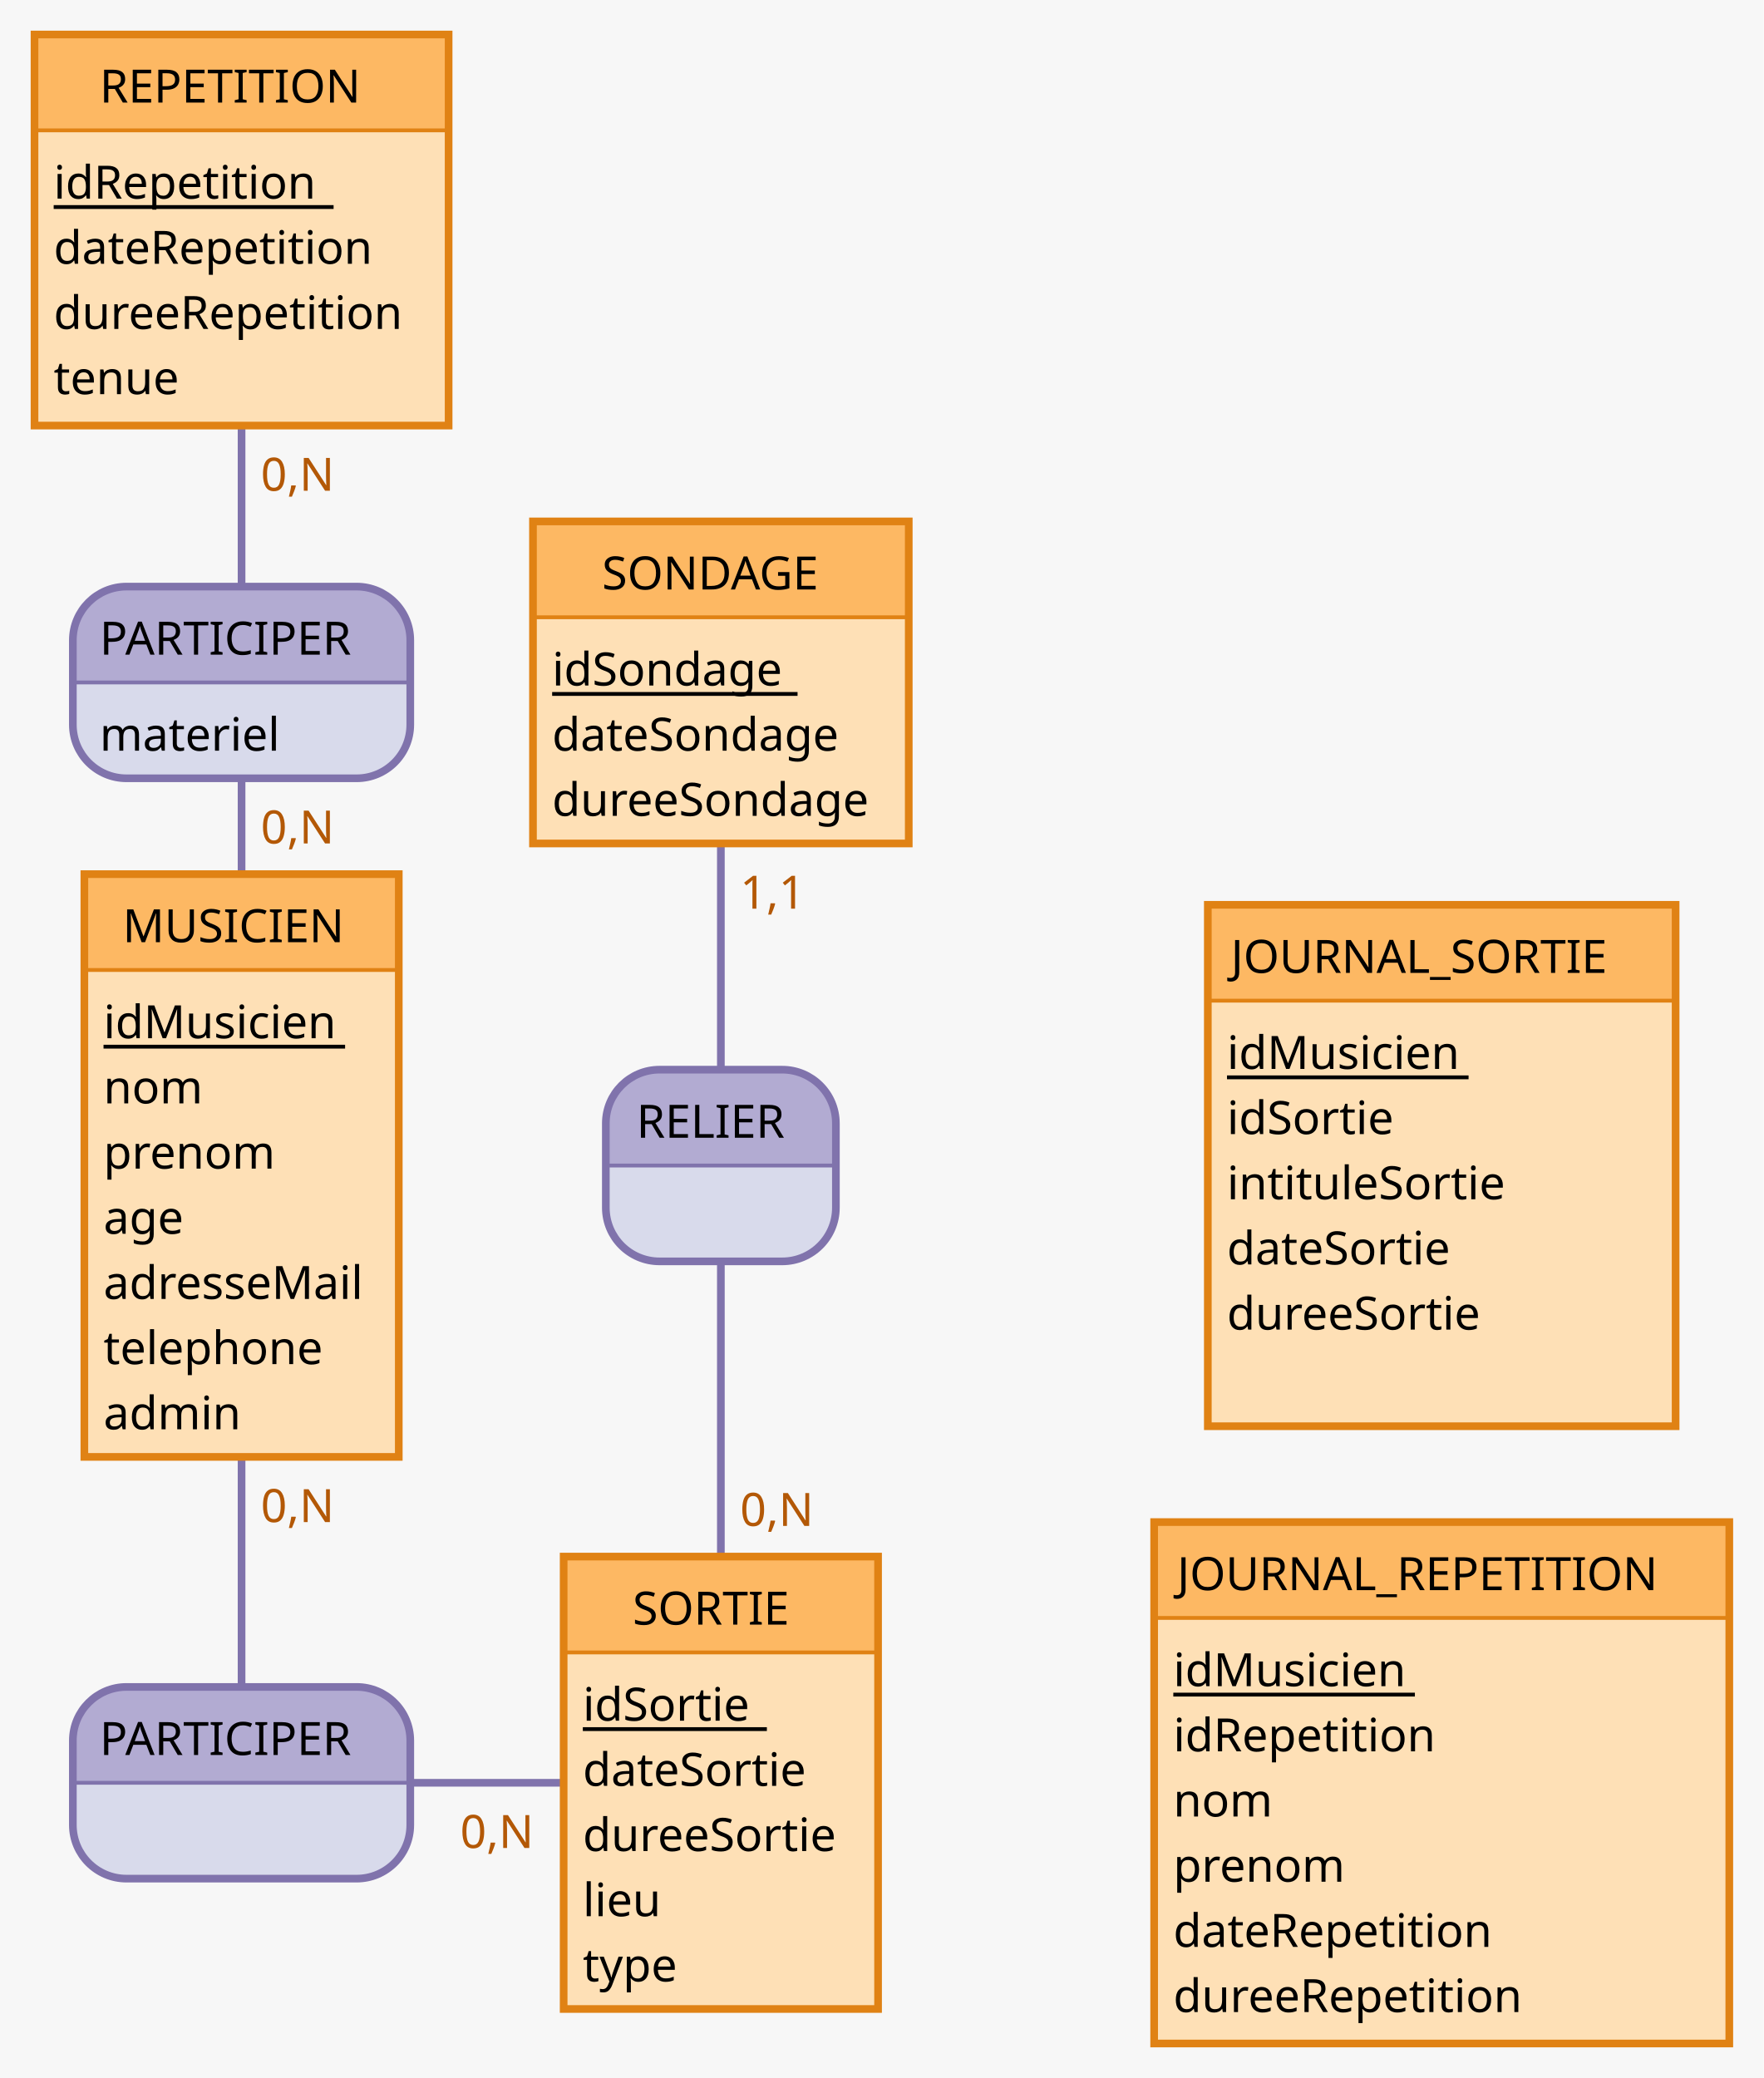
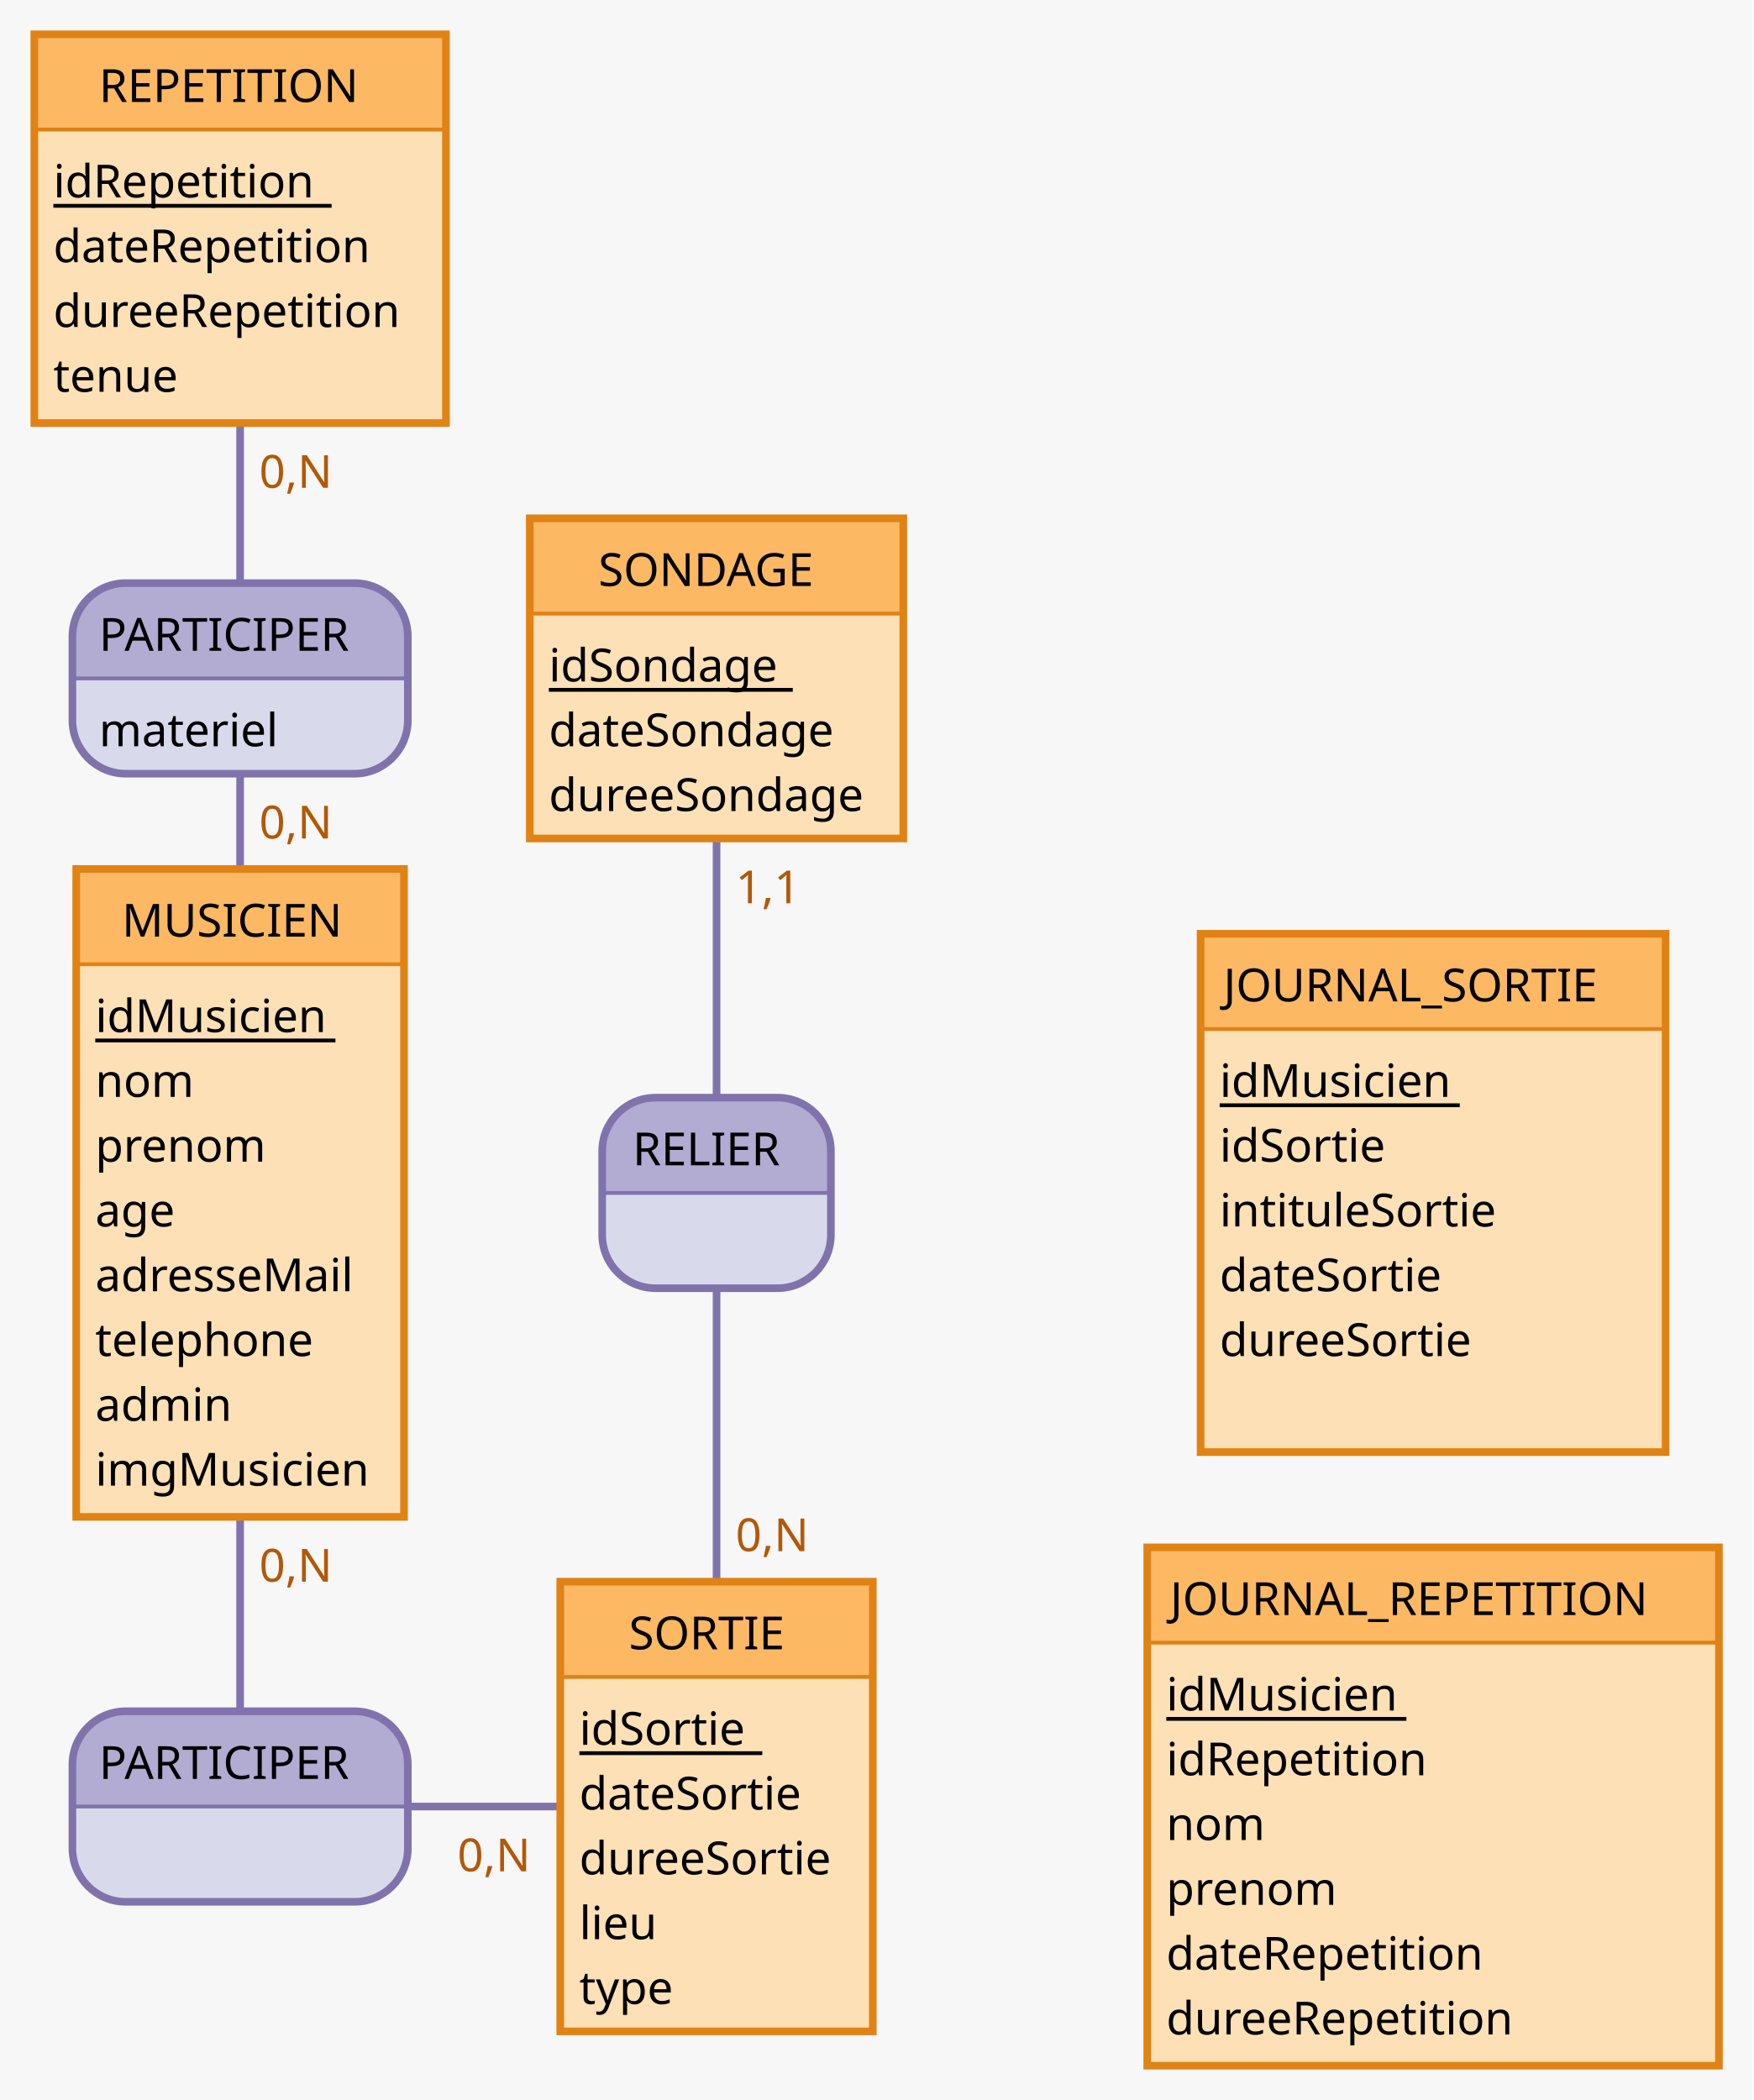
- <svg xmlns="http://www.w3.org/2000/svg" width="460" height="542" viewBox="0 0 460 542">
-   <rect x="0" y="0" width="460" height="542" fill="#f7f7f7" stroke="none" stroke-width="0" />
+ <svg xmlns="http://www.w3.org/2000/svg" width="460" height="551" viewBox="0 0 460 551">
+   <rect x="0" y="0" width="460" height="551" fill="#f7f7f7" stroke="none" stroke-width="0" />
  <g>
    <line x1="63" y1="60" x2="63" y2="178" stroke="#8073ac" stroke-width="2" />
-     <line x1="63" y1="304" x2="63" y2="178" stroke="#8073ac" stroke-width="2" />
+     <line x1="63" y1="313" x2="63" y2="178" stroke="#8073ac" stroke-width="2" />
    <g>
      <path d="M93 153 a14 14 90 0 1 14 14 V178 h-88 V167 a14 14 90 0 1 14 -14" fill="#b2abd2" stroke="#b2abd2" stroke-width="0" />
      <path d="M107 178 v11 a14 14 90 0 1 -14 14 H33 a14 14 90 0 1 -14 -14 V178 H88" fill="#d8daeb" stroke="#d8daeb" stroke-width="0" />
      <rect x="19" y="153" width="88" height="50" fill="none" rx="14" stroke="#8073ac" stroke-width="2" />
      <line x1="19" y1="178" x2="107" y2="178" stroke="#8073ac" stroke-width="1" />
      <text x="26" y="170.75" fill="#000000" font-family="Verdana" font-size="12">PARTICIPER</text>
      <text x="26" y="195.8" fill="#000000" font-family="Verdana" font-size="12">materiel</text>
    </g>
    <text x="68" y="128" fill="#b35806" font-family="Verdana" font-size="12">0,N</text>
    <text x="68" y="220" fill="#b35806" font-family="Verdana" font-size="12">0,N</text>
  </g>
  <g>
-     <line x1="188" y1="465" x2="188" y2="304" stroke="#8073ac" stroke-width="2" />
-     <line x1="188" y1="178" x2="188" y2="304" stroke="#8073ac" stroke-width="2" />
+     <line x1="188" y1="474" x2="188" y2="313" stroke="#8073ac" stroke-width="2" />
+     <line x1="188" y1="178" x2="188" y2="313" stroke="#8073ac" stroke-width="2" />
    <g>
-       <path d="M204 279 a14 14 90 0 1 14 14 V304 h-60 V293 a14 14 90 0 1 14 -14" fill="#b2abd2" stroke="#b2abd2" stroke-width="0" />
-       <path d="M218 304 v11 a14 14 90 0 1 -14 14 H172 a14 14 90 0 1 -14 -14 V304 H60" fill="#d8daeb" stroke="#d8daeb" stroke-width="0" />
-       <rect x="158" y="279" width="60" height="50" fill="none" rx="14" stroke="#8073ac" stroke-width="2" />
-       <line x1="158" y1="304" x2="218" y2="304" stroke="#8073ac" stroke-width="1" />
-       <text x="166" y="296.75" fill="#000000" font-family="Verdana" font-size="12">RELIER</text>
+       <path d="M204 288 a14 14 90 0 1 14 14 V313 h-60 V302 a14 14 90 0 1 14 -14" fill="#b2abd2" stroke="#b2abd2" stroke-width="0" />
+       <path d="M218 313 v11 a14 14 90 0 1 -14 14 H172 a14 14 90 0 1 -14 -14 V313 H60" fill="#d8daeb" stroke="#d8daeb" stroke-width="0" />
+       <rect x="158" y="288" width="60" height="50" fill="none" rx="14" stroke="#8073ac" stroke-width="2" />
+       <line x1="158" y1="313" x2="218" y2="313" stroke="#8073ac" stroke-width="1" />
+       <text x="166" y="305.75" fill="#000000" font-family="Verdana" font-size="12">RELIER</text>
    </g>
-     <text x="193" y="398" fill="#b35806" font-family="Verdana" font-size="12">0,N</text>
+     <text x="193" y="407" fill="#b35806" font-family="Verdana" font-size="12">0,N</text>
    <text x="193" y="237" fill="#b35806" font-family="Verdana" font-size="12">1,1</text>
  </g>
  <g>
-     <line x1="188" y1="465" x2="63" y2="465" stroke="#8073ac" stroke-width="2" />
-     <line x1="63" y1="304" x2="63" y2="465" stroke="#8073ac" stroke-width="2" />
+     <line x1="188" y1="474" x2="63" y2="474" stroke="#8073ac" stroke-width="2" />
+     <line x1="63" y1="313" x2="63" y2="474" stroke="#8073ac" stroke-width="2" />
    <g>
-       <path d="M93 440 a14 14 90 0 1 14 14 V465 h-88 V454 a14 14 90 0 1 14 -14" fill="#b2abd2" stroke="#b2abd2" stroke-width="0" />
-       <path d="M107 465 v11 a14 14 90 0 1 -14 14 H33 a14 14 90 0 1 -14 -14 V465 H88" fill="#d8daeb" stroke="#d8daeb" stroke-width="0" />
-       <rect x="19" y="440" width="88" height="50" fill="none" rx="14" stroke="#8073ac" stroke-width="2" />
-       <line x1="19" y1="465" x2="107" y2="465" stroke="#8073ac" stroke-width="1" />
-       <text x="26" y="457.75" fill="#000000" font-family="Verdana" font-size="12">PARTICIPER</text>
+       <path d="M93 449 a14 14 90 0 1 14 14 V474 h-88 V463 a14 14 90 0 1 14 -14" fill="#b2abd2" stroke="#b2abd2" stroke-width="0" />
+       <path d="M107 474 v11 a14 14 90 0 1 -14 14 H33 a14 14 90 0 1 -14 -14 V474 H88" fill="#d8daeb" stroke="#d8daeb" stroke-width="0" />
+       <rect x="19" y="449" width="88" height="50" fill="none" rx="14" stroke="#8073ac" stroke-width="2" />
+       <line x1="19" y1="474" x2="107" y2="474" stroke="#8073ac" stroke-width="1" />
+       <text x="26" y="466.75" fill="#000000" font-family="Verdana" font-size="12">PARTICIPER</text>
    </g>
-     <text x="120" y="482" fill="#b35806" font-family="Verdana" font-size="12">0,N</text>
-     <text x="68" y="397" fill="#b35806" font-family="Verdana" font-size="12">0,N</text>
+     <text x="120" y="491" fill="#b35806" font-family="Verdana" font-size="12">0,N</text>
+     <text x="68" y="415" fill="#b35806" font-family="Verdana" font-size="12">0,N</text>
  </g>
  <g>
    <g>
      <rect x="9" y="9" width="108" height="25" fill="#fdb863" stroke="none" stroke-width="0" opacity="1" />
      <rect x="9" y="34" width="108" height="77" fill="#fee0b6" stroke="none" stroke-width="0" opacity="1" />
      <rect x="9" y="9" width="108" height="102" fill="none" stroke="#e08214" stroke-width="2" opacity="1" />
      <line x1="9" y1="34" x2="117" y2="34" stroke="#e08214" stroke-width="1" />
    </g>
    <text x="26" y="26.75" fill="#000000" font-family="Verdana" font-size="12">REPETITION</text>
    <text x="14" y="51.8" fill="#000000" font-family="Verdana" font-size="12">idRepetition</text>
    <line x1="14" y1="54" x2="87" y2="54" stroke="#000000" stroke-width="1" />
    <text x="14" y="68.8" fill="#000000" font-family="Verdana" font-size="12">dateRepetition</text>
    <text x="14" y="85.8" fill="#000000" font-family="Verdana" font-size="12">dureeRepetition</text>
    <text x="14" y="102.8" fill="#000000" font-family="Verdana" font-size="12">tenue</text>
  </g>
  <g>
    <g>
      <rect x="139" y="136" width="98" height="25" fill="#fdb863" stroke="none" stroke-width="0" opacity="1" />
      <rect x="139" y="161" width="98" height="59" fill="#fee0b6" stroke="none" stroke-width="0" opacity="1" />
      <rect x="139" y="136" width="98" height="84" fill="none" stroke="#e08214" stroke-width="2" opacity="1" />
      <line x1="139" y1="161" x2="237" y2="161" stroke="#e08214" stroke-width="1" />
    </g>
    <text x="157" y="153.75" fill="#000000" font-family="Verdana" font-size="12">SONDAGE</text>
    <text x="144" y="178.8" fill="#000000" font-family="Verdana" font-size="12">idSondage</text>
    <line x1="144" y1="181" x2="208" y2="181" stroke="#000000" stroke-width="1" />
    <text x="144" y="195.8" fill="#000000" font-family="Verdana" font-size="12">dateSondage</text>
    <text x="144" y="212.8" fill="#000000" font-family="Verdana" font-size="12">dureeSondage</text>
  </g>
  <g>
    <g>
-       <rect x="22" y="228" width="82" height="25" fill="#fdb863" stroke="none" stroke-width="0" opacity="1" />
-       <rect x="22" y="253" width="82" height="127" fill="#fee0b6" stroke="none" stroke-width="0" opacity="1" />
-       <rect x="22" y="228" width="82" height="152" fill="none" stroke="#e08214" stroke-width="2" opacity="1" />
-       <line x1="22" y1="253" x2="104" y2="253" stroke="#e08214" stroke-width="1" />
+       <rect x="20" y="228" width="86" height="25" fill="#fdb863" stroke="none" stroke-width="0" opacity="1" />
+       <rect x="20" y="253" width="86" height="145" fill="#fee0b6" stroke="none" stroke-width="0" opacity="1" />
+       <rect x="20" y="228" width="86" height="170" fill="none" stroke="#e08214" stroke-width="2" opacity="1" />
+       <line x1="20" y1="253" x2="106" y2="253" stroke="#e08214" stroke-width="1" />
    </g>
    <text x="32" y="245.75" fill="#000000" font-family="Verdana" font-size="12">MUSICIEN</text>
-     <text x="27" y="270.8" fill="#000000" font-family="Verdana" font-size="12">idMusicien</text>
-     <line x1="27" y1="273" x2="90" y2="273" stroke="#000000" stroke-width="1" />
-     <text x="27" y="287.8" fill="#000000" font-family="Verdana" font-size="12">nom</text>
-     <text x="27" y="304.8" fill="#000000" font-family="Verdana" font-size="12">prenom</text>
-     <text x="27" y="321.8" fill="#000000" font-family="Verdana" font-size="12">age</text>
-     <text x="27" y="338.8" fill="#000000" font-family="Verdana" font-size="12">adresseMail</text>
-     <text x="27" y="355.8" fill="#000000" font-family="Verdana" font-size="12">telephone</text>
-     <text x="27" y="372.8" fill="#000000" font-family="Verdana" font-size="12">admin</text>
+     <text x="25" y="270.8" fill="#000000" font-family="Verdana" font-size="12">idMusicien</text>
+     <line x1="25" y1="273" x2="88" y2="273" stroke="#000000" stroke-width="1" />
+     <text x="25" y="287.8" fill="#000000" font-family="Verdana" font-size="12">nom</text>
+     <text x="25" y="304.8" fill="#000000" font-family="Verdana" font-size="12">prenom</text>
+     <text x="25" y="321.8" fill="#000000" font-family="Verdana" font-size="12">age</text>
+     <text x="25" y="338.8" fill="#000000" font-family="Verdana" font-size="12">adresseMail</text>
+     <text x="25" y="355.8" fill="#000000" font-family="Verdana" font-size="12">telephone</text>
+     <text x="25" y="372.8" fill="#000000" font-family="Verdana" font-size="12">admin</text>
+     <text x="25" y="389.8" fill="#000000" font-family="Verdana" font-size="12">imgMusicien</text>
  </g>
  <g>
    <g>
-       <rect x="315" y="236" width="122" height="25" fill="#fdb863" stroke="none" stroke-width="0" opacity="1" />
-       <rect x="315" y="261" width="122" height="111" fill="#fee0b6" stroke="none" stroke-width="0" opacity="1" />
-       <rect x="315" y="236" width="122" height="136" fill="none" stroke="#e08214" stroke-width="2" opacity="1" />
-       <line x1="315" y1="261" x2="437" y2="261" stroke="#e08214" stroke-width="1" />
+       <rect x="315" y="245" width="122" height="25" fill="#fdb863" stroke="none" stroke-width="0" opacity="1" />
+       <rect x="315" y="270" width="122" height="111" fill="#fee0b6" stroke="none" stroke-width="0" opacity="1" />
+       <rect x="315" y="245" width="122" height="136" fill="none" stroke="#e08214" stroke-width="2" opacity="1" />
+       <line x1="315" y1="270" x2="437" y2="270" stroke="#e08214" stroke-width="1" />
    </g>
-     <text x="321" y="253.75" fill="#000000" font-family="Verdana" font-size="12">JOURNAL_SORTIE</text>
-     <text x="320" y="278.8" fill="#000000" font-family="Verdana" font-size="12">idMusicien</text>
-     <line x1="320" y1="281" x2="383" y2="281" stroke="#000000" stroke-width="1" />
-     <text x="320" y="295.8" fill="#000000" font-family="Verdana" font-size="12">idSortie</text>
-     <text x="320" y="312.8" fill="#000000" font-family="Verdana" font-size="12">intituleSortie</text>
-     <text x="320" y="329.8" fill="#000000" font-family="Verdana" font-size="12">dateSortie</text>
-     <text x="320" y="346.8" fill="#000000" font-family="Verdana" font-size="12">dureeSortie</text>
+     <text x="321" y="262.75" fill="#000000" font-family="Verdana" font-size="12">JOURNAL_SORTIE</text>
+     <text x="320" y="287.8" fill="#000000" font-family="Verdana" font-size="12">idMusicien</text>
+     <line x1="320" y1="290" x2="383" y2="290" stroke="#000000" stroke-width="1" />
+     <text x="320" y="304.8" fill="#000000" font-family="Verdana" font-size="12">idSortie</text>
+     <text x="320" y="321.8" fill="#000000" font-family="Verdana" font-size="12">intituleSortie</text>
+     <text x="320" y="338.8" fill="#000000" font-family="Verdana" font-size="12">dateSortie</text>
+     <text x="320" y="355.8" fill="#000000" font-family="Verdana" font-size="12">dureeSortie</text>
  </g>
  <g>
    <g>
-       <rect x="147" y="406" width="82" height="25" fill="#fdb863" stroke="none" stroke-width="0" opacity="1" />
-       <rect x="147" y="431" width="82" height="93" fill="#fee0b6" stroke="none" stroke-width="0" opacity="1" />
-       <rect x="147" y="406" width="82" height="118" fill="none" stroke="#e08214" stroke-width="2" opacity="1" />
-       <line x1="147" y1="431" x2="229" y2="431" stroke="#e08214" stroke-width="1" />
+       <rect x="147" y="415" width="82" height="25" fill="#fdb863" stroke="none" stroke-width="0" opacity="1" />
+       <rect x="147" y="440" width="82" height="93" fill="#fee0b6" stroke="none" stroke-width="0" opacity="1" />
+       <rect x="147" y="415" width="82" height="118" fill="none" stroke="#e08214" stroke-width="2" opacity="1" />
+       <line x1="147" y1="440" x2="229" y2="440" stroke="#e08214" stroke-width="1" />
    </g>
-     <text x="165" y="423.75" fill="#000000" font-family="Verdana" font-size="12">SORTIE</text>
-     <text x="152" y="448.8" fill="#000000" font-family="Verdana" font-size="12">idSortie</text>
-     <line x1="152" y1="451" x2="200" y2="451" stroke="#000000" stroke-width="1" />
-     <text x="152" y="465.8" fill="#000000" font-family="Verdana" font-size="12">dateSortie</text>
-     <text x="152" y="482.8" fill="#000000" font-family="Verdana" font-size="12">dureeSortie</text>
-     <text x="152" y="499.8" fill="#000000" font-family="Verdana" font-size="12">lieu</text>
-     <text x="152" y="516.8" fill="#000000" font-family="Verdana" font-size="12">type</text>
+     <text x="165" y="432.75" fill="#000000" font-family="Verdana" font-size="12">SORTIE</text>
+     <text x="152" y="457.8" fill="#000000" font-family="Verdana" font-size="12">idSortie</text>
+     <line x1="152" y1="460" x2="200" y2="460" stroke="#000000" stroke-width="1" />
+     <text x="152" y="474.8" fill="#000000" font-family="Verdana" font-size="12">dateSortie</text>
+     <text x="152" y="491.8" fill="#000000" font-family="Verdana" font-size="12">dureeSortie</text>
+     <text x="152" y="508.8" fill="#000000" font-family="Verdana" font-size="12">lieu</text>
+     <text x="152" y="525.8" fill="#000000" font-family="Verdana" font-size="12">type</text>
  </g>
  <g>
    <g>
-       <rect x="301" y="397" width="150" height="25" fill="#fdb863" stroke="none" stroke-width="0" opacity="1" />
-       <rect x="301" y="422" width="150" height="111" fill="#fee0b6" stroke="none" stroke-width="0" opacity="1" />
-       <rect x="301" y="397" width="150" height="136" fill="none" stroke="#e08214" stroke-width="2" opacity="1" />
-       <line x1="301" y1="422" x2="451" y2="422" stroke="#e08214" stroke-width="1" />
+       <rect x="301" y="406" width="150" height="25" fill="#fdb863" stroke="none" stroke-width="0" opacity="1" />
+       <rect x="301" y="431" width="150" height="111" fill="#fee0b6" stroke="none" stroke-width="0" opacity="1" />
+       <rect x="301" y="406" width="150" height="136" fill="none" stroke="#e08214" stroke-width="2" opacity="1" />
+       <line x1="301" y1="431" x2="451" y2="431" stroke="#e08214" stroke-width="1" />
    </g>
-     <text x="307" y="414.75" fill="#000000" font-family="Verdana" font-size="12">JOURNAL_REPETITION</text>
-     <text x="306" y="439.8" fill="#000000" font-family="Verdana" font-size="12">idMusicien</text>
-     <line x1="306" y1="442" x2="369" y2="442" stroke="#000000" stroke-width="1" />
-     <text x="306" y="456.8" fill="#000000" font-family="Verdana" font-size="12">idRepetition</text>
-     <text x="306" y="473.8" fill="#000000" font-family="Verdana" font-size="12">nom</text>
-     <text x="306" y="490.8" fill="#000000" font-family="Verdana" font-size="12">prenom</text>
-     <text x="306" y="507.8" fill="#000000" font-family="Verdana" font-size="12">dateRepetition</text>
-     <text x="306" y="524.8" fill="#000000" font-family="Verdana" font-size="12">dureeRepetition</text>
+     <text x="307" y="423.75" fill="#000000" font-family="Verdana" font-size="12">JOURNAL_REPETITION</text>
+     <text x="306" y="448.8" fill="#000000" font-family="Verdana" font-size="12">idMusicien</text>
+     <line x1="306" y1="451" x2="369" y2="451" stroke="#000000" stroke-width="1" />
+     <text x="306" y="465.8" fill="#000000" font-family="Verdana" font-size="12">idRepetition</text>
+     <text x="306" y="482.8" fill="#000000" font-family="Verdana" font-size="12">nom</text>
+     <text x="306" y="499.8" fill="#000000" font-family="Verdana" font-size="12">prenom</text>
+     <text x="306" y="516.8" fill="#000000" font-family="Verdana" font-size="12">dateRepetition</text>
+     <text x="306" y="533.8" fill="#000000" font-family="Verdana" font-size="12">dureeRepetition</text>
  </g>
</svg>
